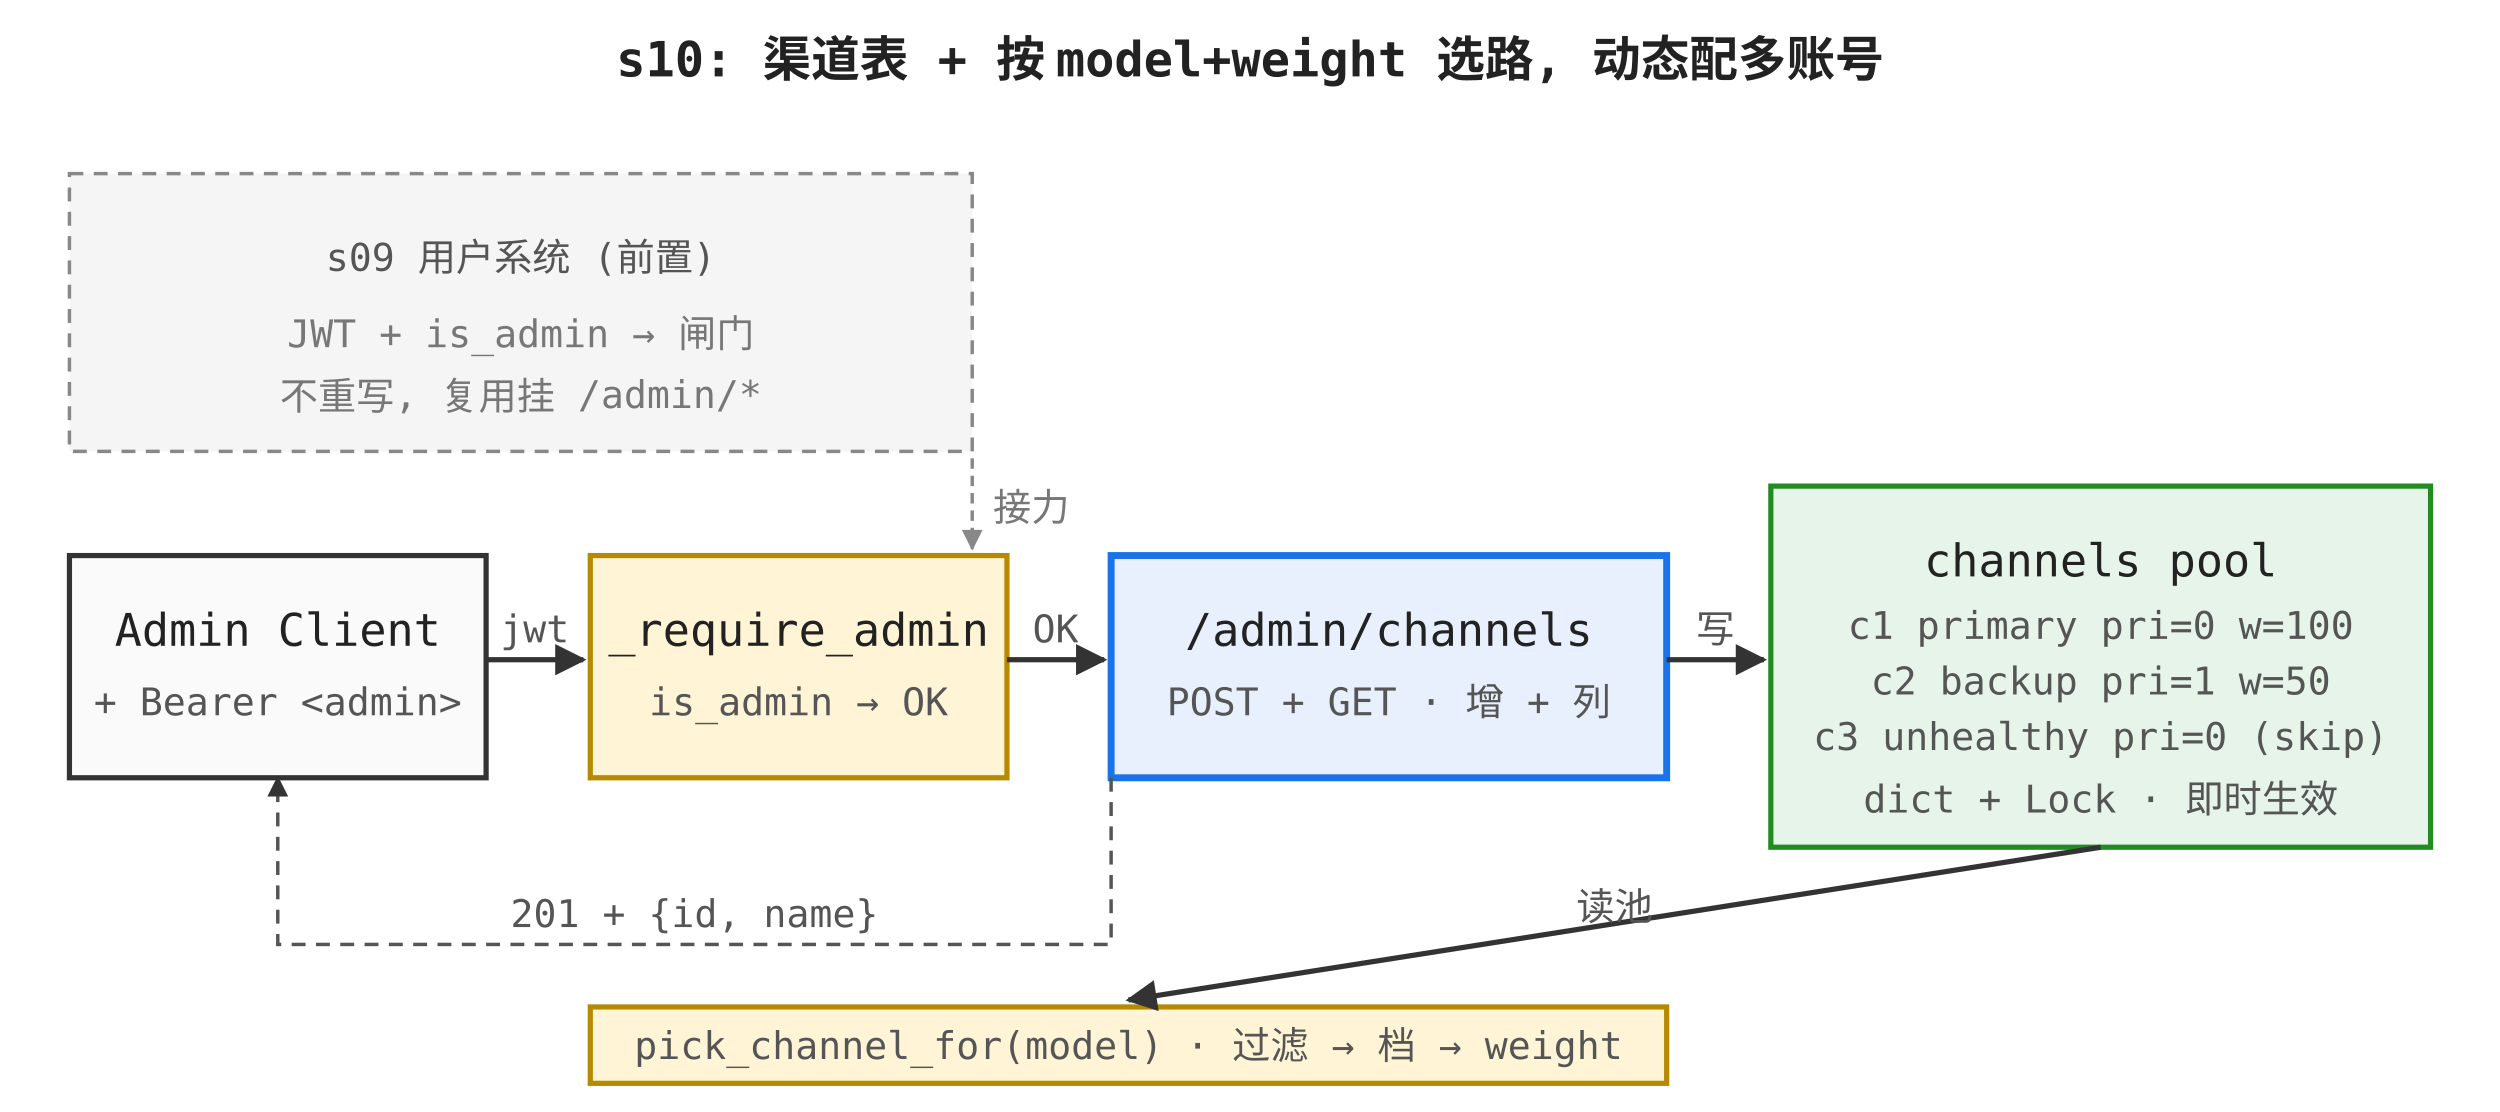
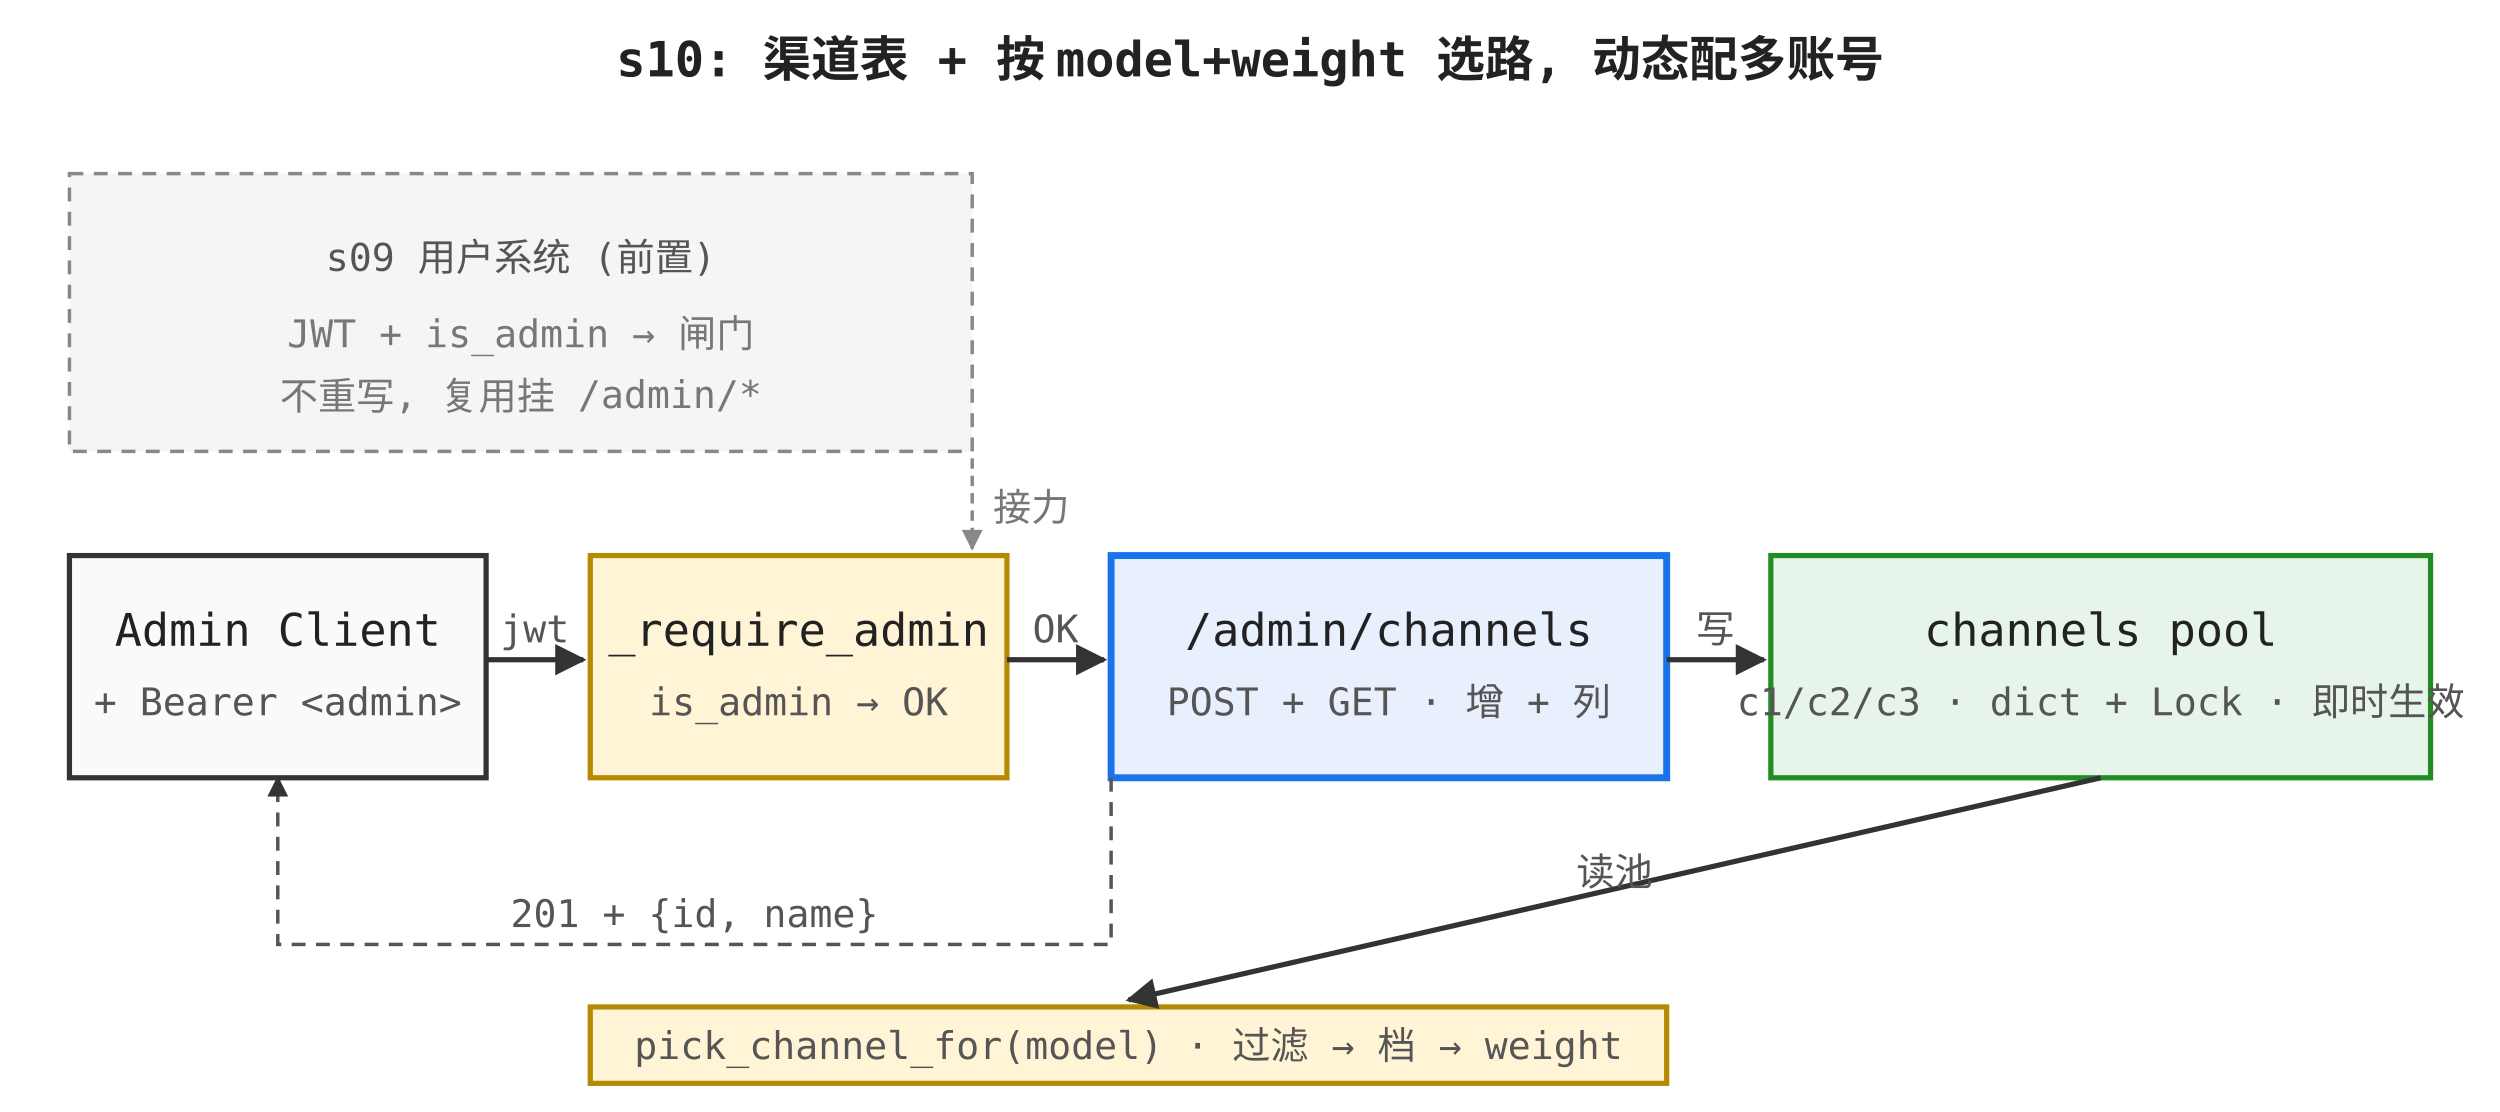
<svg xmlns="http://www.w3.org/2000/svg" viewBox="0 0 720 320" font-family="monospace">
  <style>
    .client     { fill: #fafafa; stroke: #333;    stroke-width: 1.5; }
    .gateway    { fill: #e8f0fe; stroke: #1a73e8; stroke-width: 2;   }
    .middleware { fill: #fff5d6; stroke: #b58900; stroke-width: 1.5; }
    .storage    { fill: #e6f4ea; stroke: #228b22; stroke-width: 1.5; }
    .upstream   { fill: #fce8e6; stroke: #c5221f; stroke-width: 1.5; }
    .reference  { fill: #f5f5f5; stroke: #888;    stroke-width: 1; stroke-dasharray: 4 3; }
    .title      { font-size: 14px; font-weight: bold; fill: #222; }
    .label      { font-size: 13px; fill: #222; }
    .small      { font-size: 11px; fill: #555; }
    .refsmall   { font-size: 11px; fill: #777; }
    .arrow      { stroke: #333; stroke-width: 1.5; fill: none; marker-end: url(#arrow); }
    .arrowR     { stroke: #555; stroke-width: 1;   fill: none; marker-end: url(#arrow); stroke-dasharray: 4 3; }
    .arrowRef   { stroke: #888; stroke-width: 1;   fill: none; marker-end: url(#arrowRef); stroke-dasharray: 3 2; }
  </style>
  <defs>
    <marker id="arrow" viewBox="0 0 10 10" refX="9" refY="5" markerWidth="6" markerHeight="6" orient="auto">
      <path d="M0,0 L10,5 L0,10 z" fill="#333" />
    </marker>
    <marker id="arrowRef" viewBox="0 0 10 10" refX="9" refY="5" markerWidth="6" markerHeight="6" orient="auto">
      <path d="M0,0 L10,5 L0,10 z" fill="#888" />
    </marker>
  </defs>
  <text x="360" y="22" text-anchor="middle" class="title">s10: 渠道表 + 按 model+weight 选路, 动态配多账号</text>
  <rect class="reference" x="20" y="50" width="260" height="80" />
  <text x="150" y="78" text-anchor="middle" class="small" fill="#555">s09 用户系统 (前置)</text>
  <text x="150" y="100" text-anchor="middle" class="refsmall">JWT + is_admin → 闸门</text>
  <text x="150" y="118" text-anchor="middle" class="refsmall">不重写, 复用挂 /admin/*</text>
  <rect class="client" x="20" y="160" width="120" height="64" />
  <text x="80" y="186" text-anchor="middle" class="label">Admin Client</text>
  <text x="80" y="206" text-anchor="middle" class="small">+ Bearer &lt;admin&gt;</text>
  <rect class="middleware" x="170" y="160" width="120" height="64" />
  <text x="230" y="186" text-anchor="middle" class="label">_require_admin</text>
  <text x="230" y="206" text-anchor="middle" class="small">is_admin → OK</text>
  <rect class="gateway" x="320" y="160" width="160" height="64" />
  <text x="400" y="186" text-anchor="middle" class="label">/admin/channels</text>
  <text x="400" y="206" text-anchor="middle" class="small">POST + GET · 增 + 列</text>
-   <rect class="storage" x="510" y="140" width="190" height="104" />
-   <text x="605" y="166" text-anchor="middle" class="label">channels pool</text>
-   <text x="605" y="184" text-anchor="middle" class="small">c1 primary  pri=0 w=100</text>
-   <text x="605" y="200" text-anchor="middle" class="small">c2 backup   pri=1 w=50</text>
-   <text x="605" y="216" text-anchor="middle" class="small">c3 unhealthy pri=0 (skip)</text>
-   <text x="605" y="234" text-anchor="middle" class="small">dict + Lock · 即时生效</text>
+   <rect class="storage" x="510" y="160" width="190" height="64" />
+   <text x="605" y="186" text-anchor="middle" class="label">channels pool</text>
+   <text x="605" y="206" text-anchor="middle" class="small">c1/c2/c3 · dict + Lock · 即时生效</text>
  <line class="arrow" x1="140" y1="190" x2="168" y2="190" />
  <text x="154" y="185" text-anchor="middle" class="small">jwt</text>
  <line class="arrow" x1="290" y1="190" x2="318" y2="190" />
  <text x="304" y="185" text-anchor="middle" class="small">OK</text>
  <line class="arrow" x1="480" y1="190" x2="508" y2="190" />
  <text x="494" y="185" text-anchor="middle" class="small">写</text>
  <polyline class="arrowR" points="320,224 320,272 80,272 80,224" />
  <text x="200" y="267" text-anchor="middle" class="small">201 + {id, name}</text>
  <rect class="middleware" x="170" y="290" width="310" height="22" />
  <text x="325" y="305" text-anchor="middle" class="small">pick_channel_for(model) · 过滤 → 档 → weight</text>
-   <line class="arrow" x1="605" y1="244" x2="325" y2="288" />
-   <text x="465" y="265" text-anchor="middle" class="small">读池</text>
+   <line class="arrow" x1="605" y1="224" x2="325" y2="288" />
+   <text x="465" y="255" text-anchor="middle" class="small">读池</text>
  <line class="arrowRef" x1="280" y1="132" x2="280" y2="158" />
  <text x="286" y="150" text-anchor="start" class="refsmall">接力</text>
</svg>
